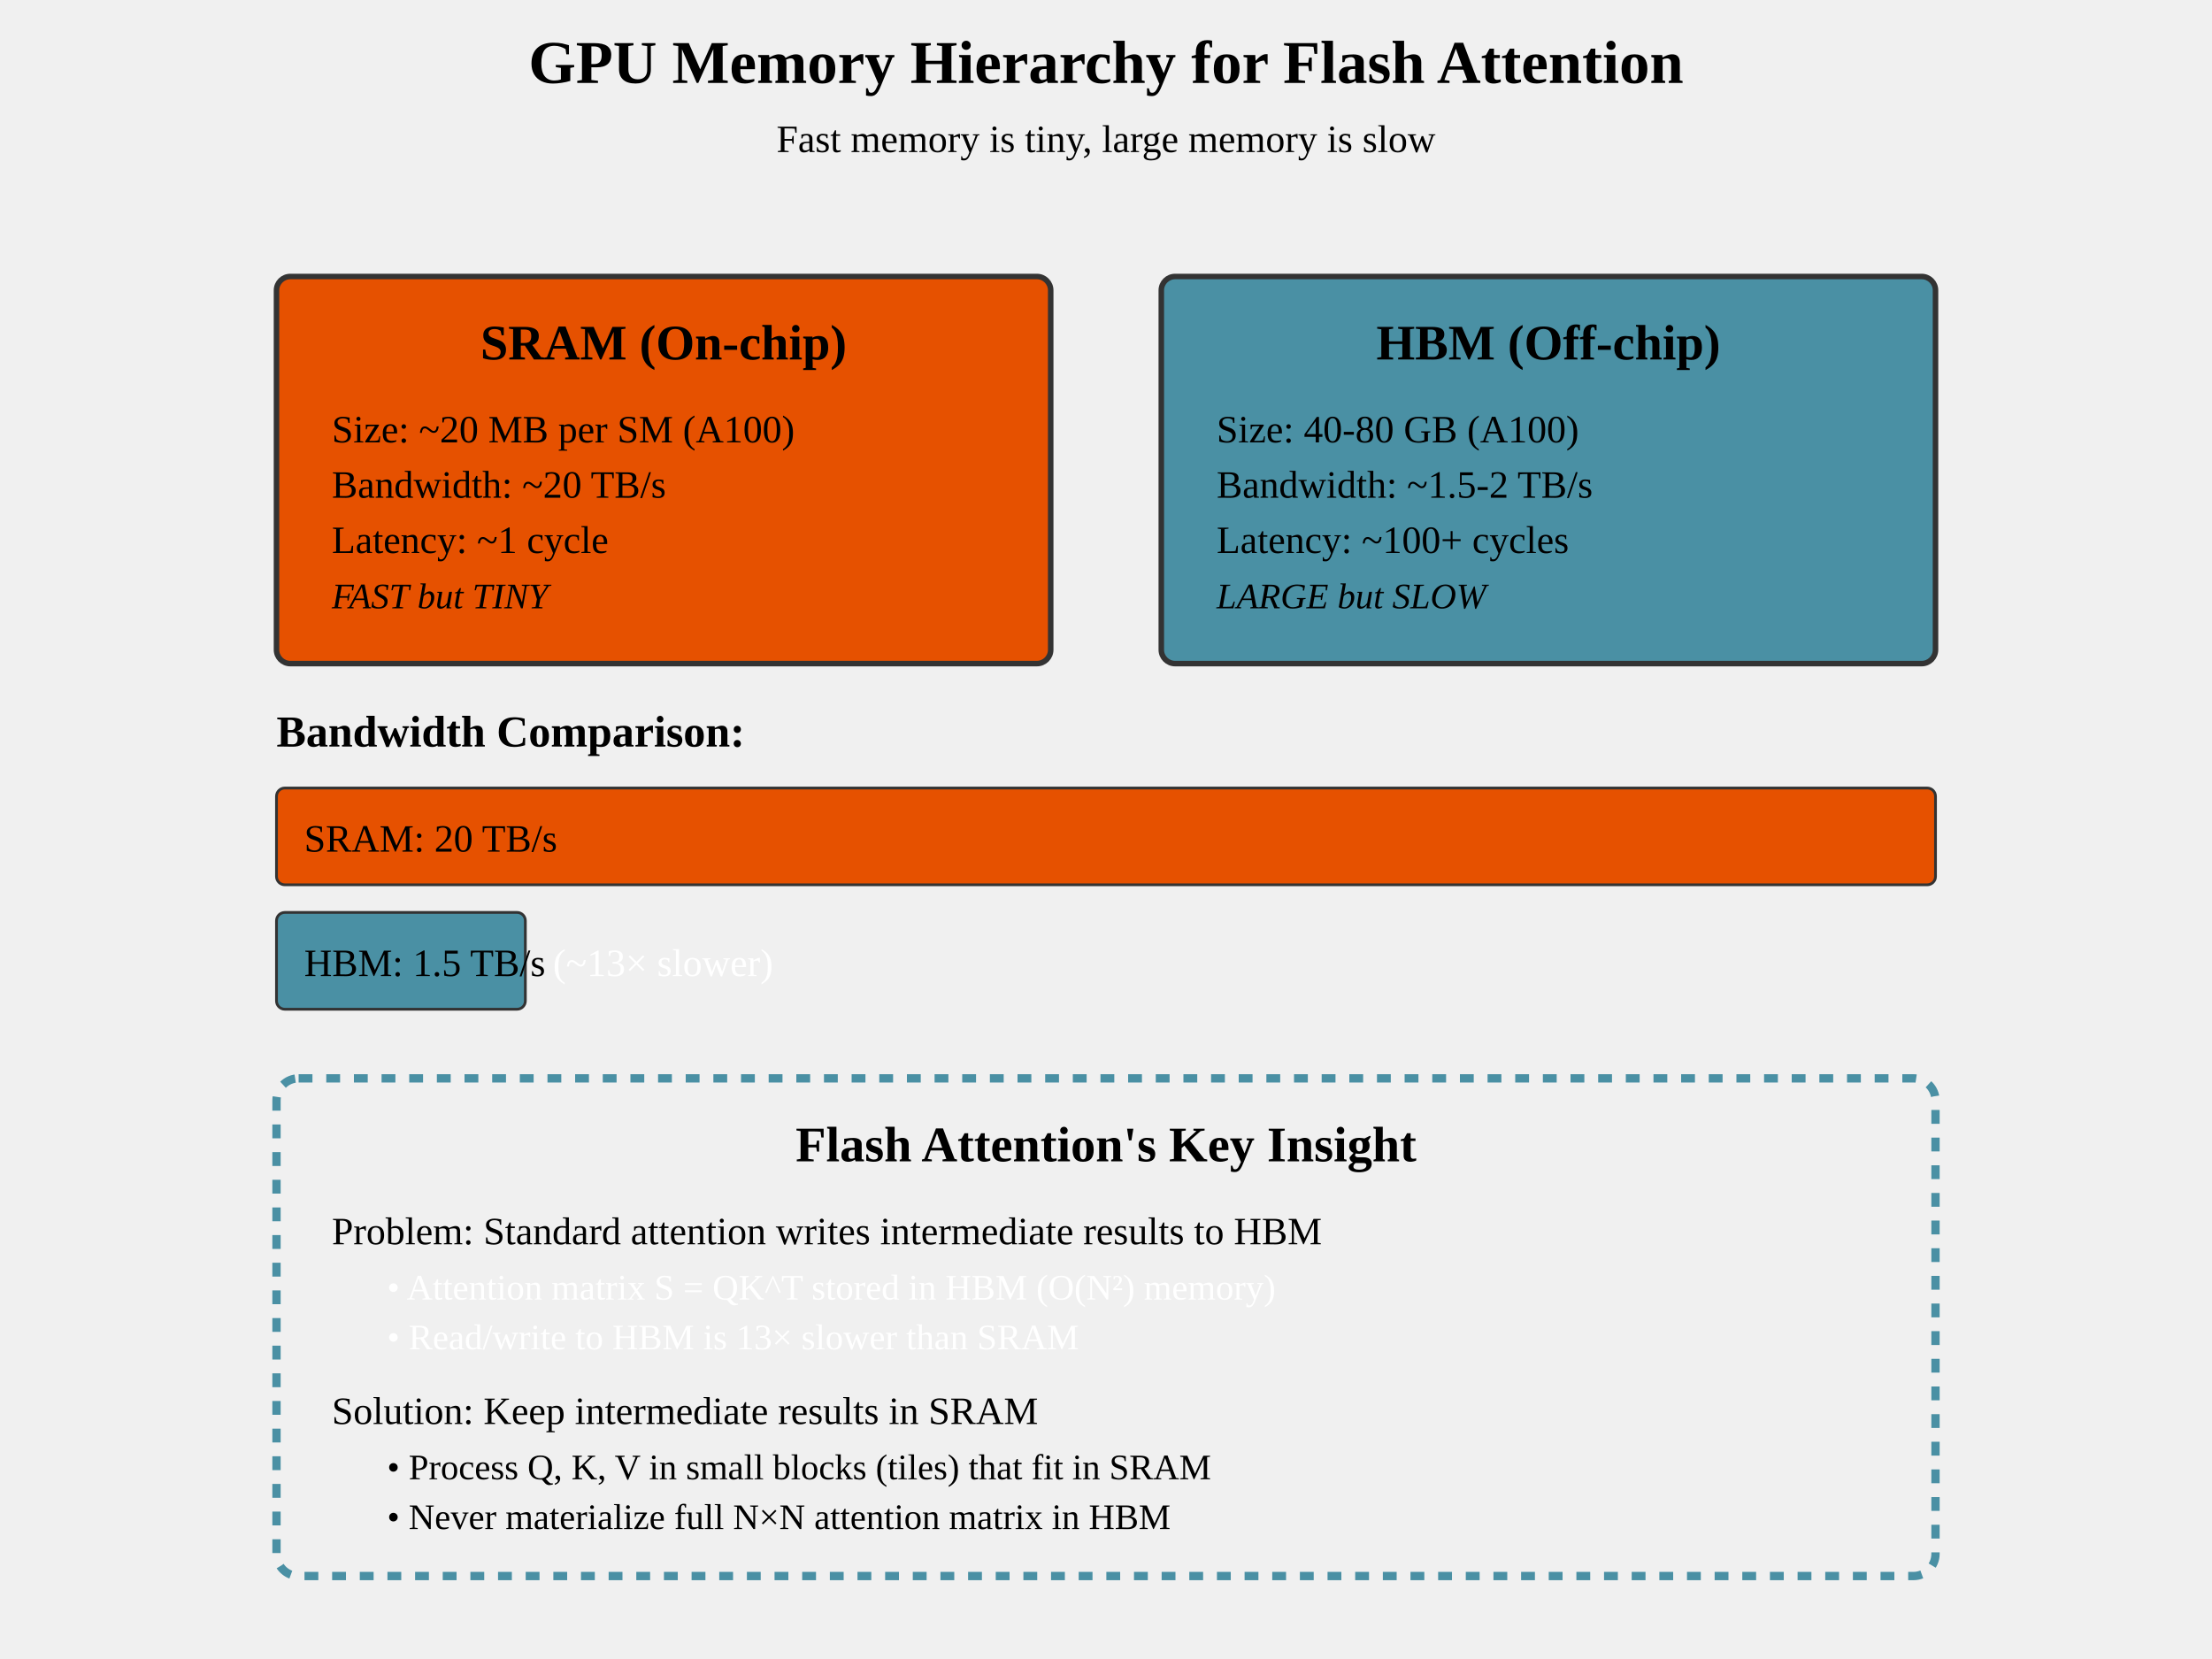
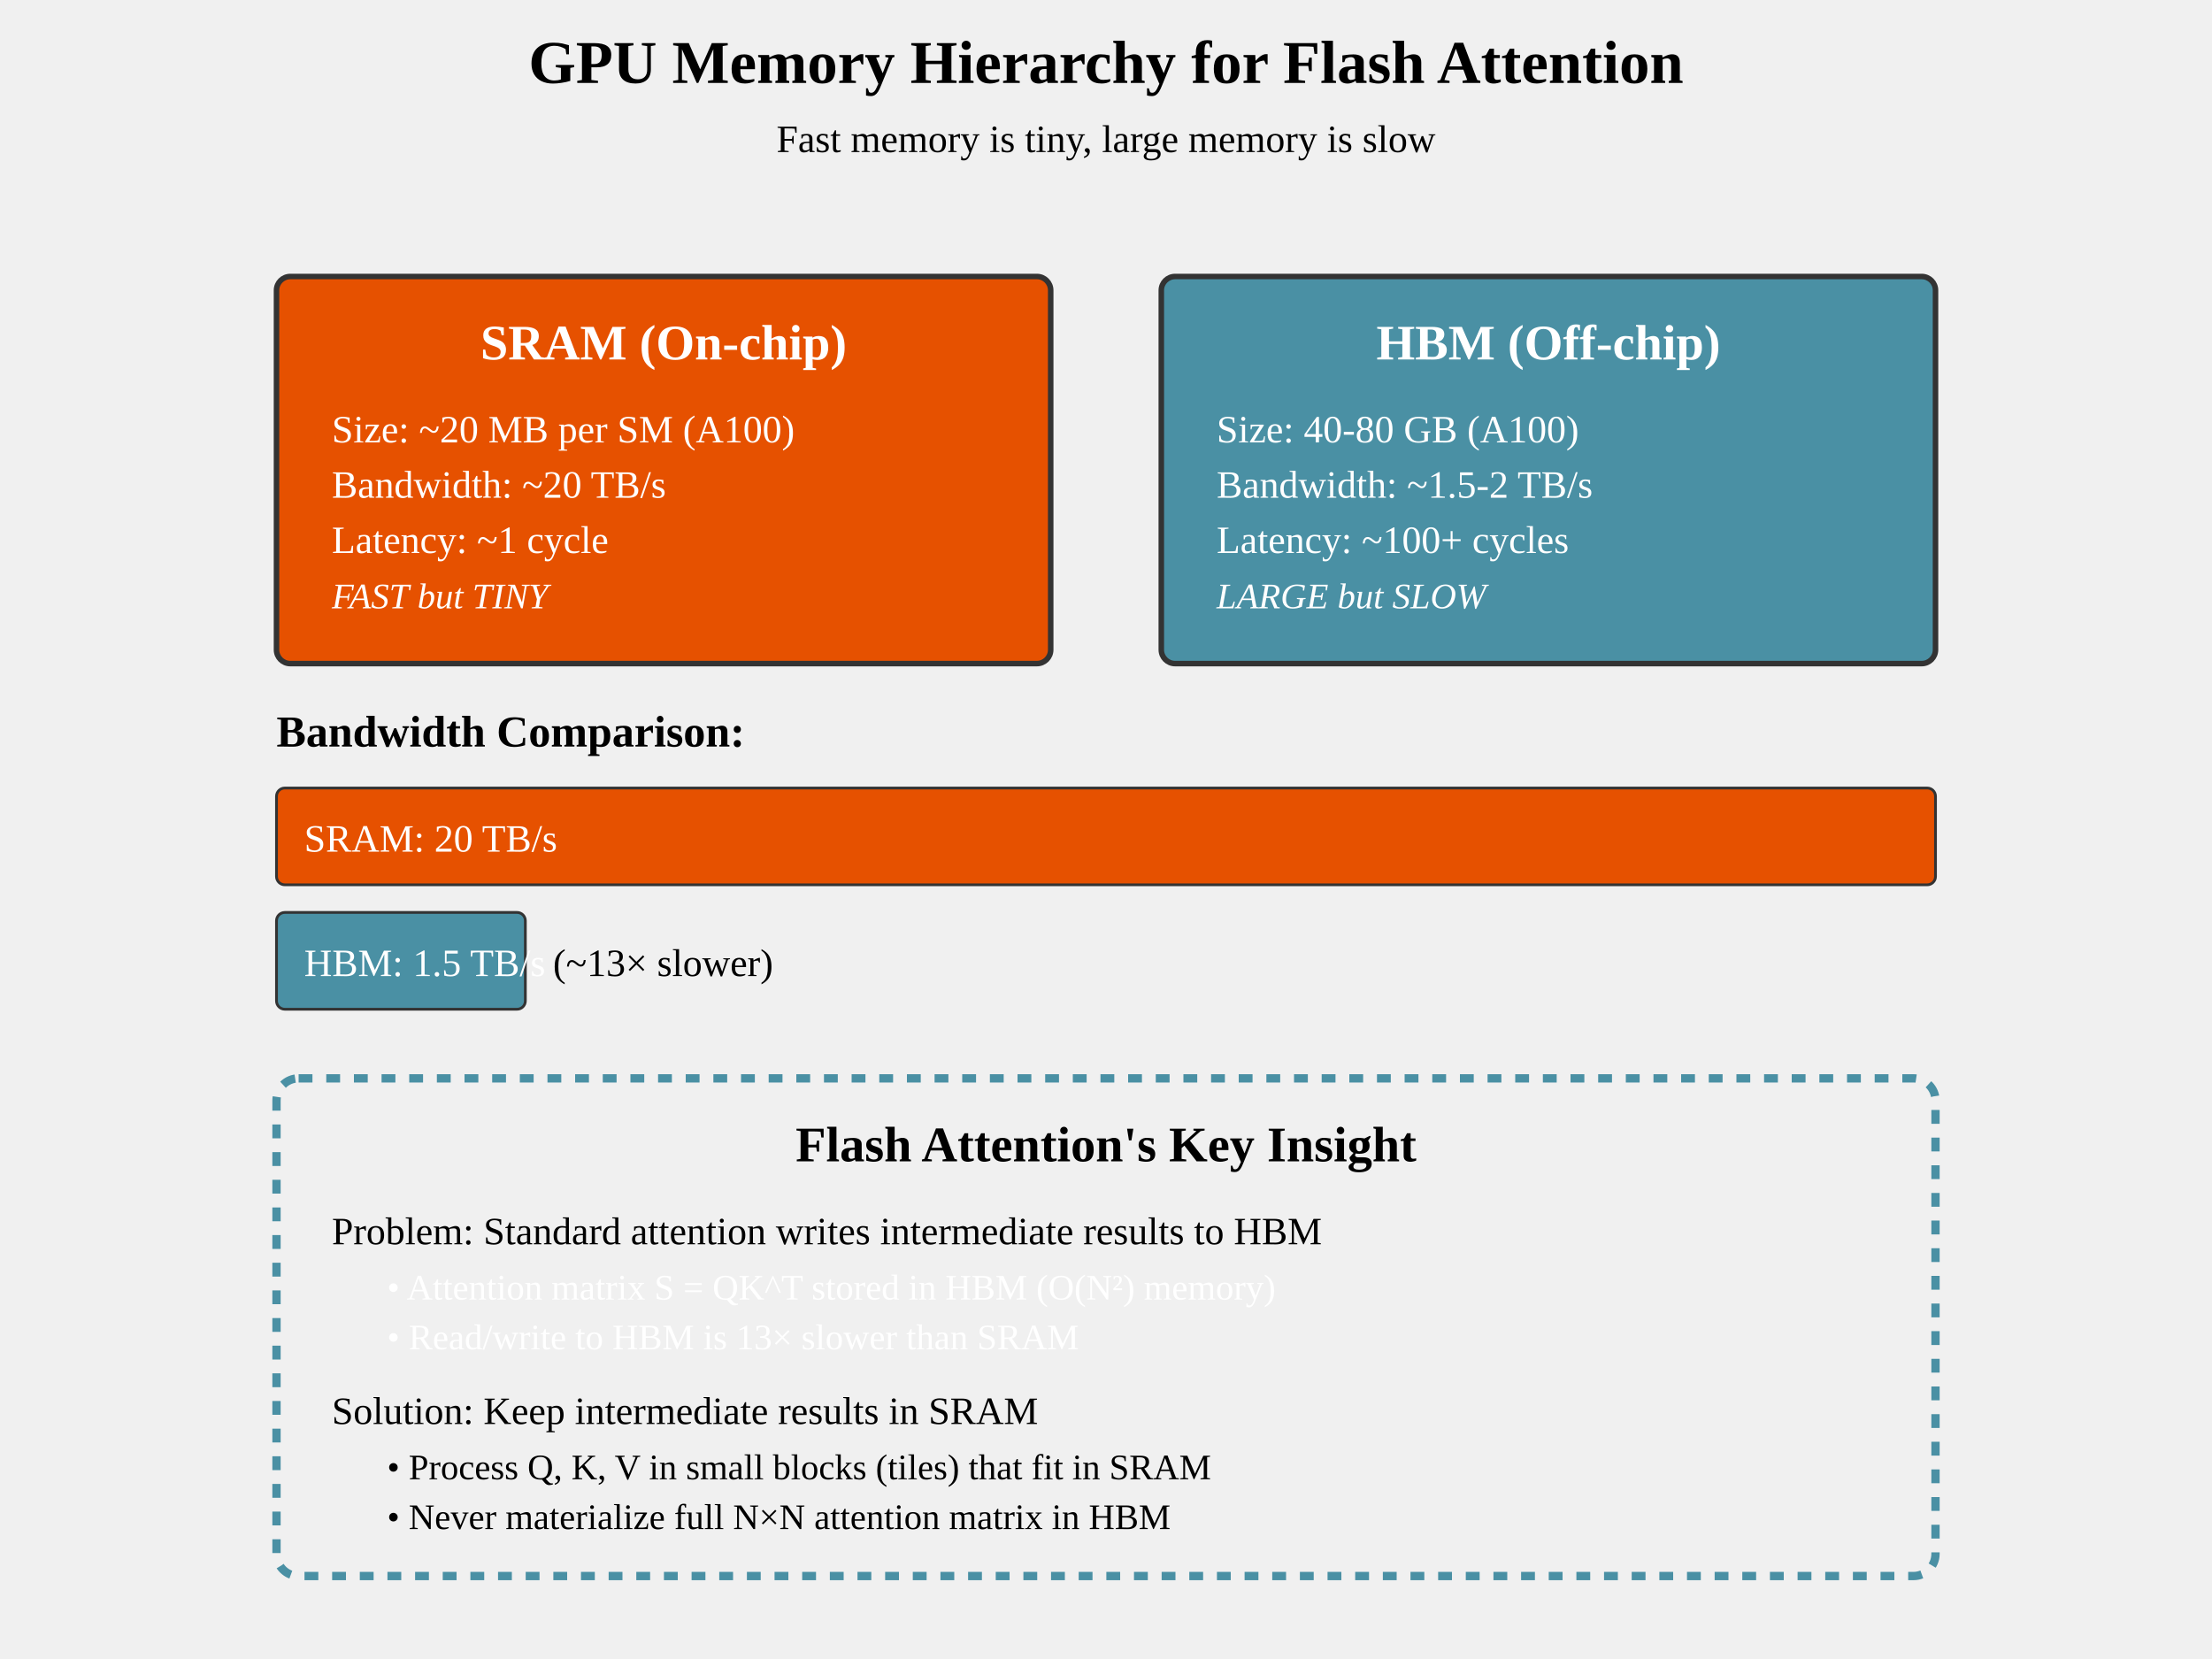
<svg xmlns="http://www.w3.org/2000/svg" viewBox="0 0 800 600">
  <style>
    /* Light mode (default) */
    text { fill: #000000; }
    .axis-text { fill: #000000; }
    .label-text { fill: #666666; }
    line[stroke="#333"] { stroke: #333333; }

    /* Dark mode */
    @media (prefers-color-scheme: dark) {
      text { fill: #ffffff; }
      .axis-text { fill: #ffffff; }
      .label-text { fill: #cccccc; }
      line[stroke="#333"] { stroke: #cccccc; }

      /* Override dark inline text colors */
      text[fill="#000"],
      text[fill="#000000"],
      text[fill="#333"],
      text[fill="#666"] {
        fill: #ffffff;
      }

      /* Keep white text white in dark mode (for colored backgrounds) */
      text[fill="#fff"],
      text[fill="#ffffff"],
      text[fill="white"] {
        fill: #ffffff;
      }

      /* Keep colored text readable in dark mode */
      text[fill="#4A90A4"] { fill: #4fc3f7; }

      /* Darken colored backgrounds for white text contrast */
      rect[fill="#e65100"] { fill: #a66a2a; }
      rect[fill="#4A90A4"] { fill: #2d5f6f; }
    }
  </style>
  <text x="400" y="30" font-size="22" font-weight="bold" fill="#000" text-anchor="middle">
    GPU Memory Hierarchy for Flash Attention
  </text>
  <text x="400" y="55" font-size="14" fill="#666" text-anchor="middle">
    Fast memory is tiny, large memory is slow
  </text>
  <g transform="translate(100, 100)">
    <rect x="0" y="0" width="280" height="140" fill="#e65100" stroke="#333" stroke-width="2" rx="5" />
-     <text x="140" y="30" font-size="18" font-weight="bold" fill="#fff" text-anchor="middle">SRAM (On-chip)</text>
-     <text x="20" y="60" font-size="14" fill="#fff">Size: ~20 MB per SM (A100)</text>
-     <text x="20" y="80" font-size="14" fill="#fff">Bandwidth: ~20 TB/s</text>
-     <text x="20" y="100" font-size="14" fill="#fff">Latency: ~1 cycle</text>
-     <text x="20" y="120" font-size="13" font-style="italic" fill="#fff">FAST but TINY</text>
+     <text x="140" y="30" font-size="18" font-weight="bold" fill="#fff" text-anchor="middle" style="fill: #fff !important">SRAM (On-chip)</text>
+     <text x="20" y="60" font-size="14" fill="#fff" style="fill: #fff !important">Size: ~20 MB per SM (A100)</text>
+     <text x="20" y="80" font-size="14" fill="#fff" style="fill: #fff !important">Bandwidth: ~20 TB/s</text>
+     <text x="20" y="100" font-size="14" fill="#fff" style="fill: #fff !important">Latency: ~1 cycle</text>
+     <text x="20" y="120" font-size="13" font-style="italic" fill="#fff" style="fill: #fff !important">FAST but TINY</text>
  </g>
  <g transform="translate(420, 100)">
    <rect x="0" y="0" width="280" height="140" fill="#4A90A4" stroke="#333" stroke-width="2" rx="5" />
-     <text x="140" y="30" font-size="18" font-weight="bold" fill="#fff" text-anchor="middle">HBM (Off-chip)</text>
-     <text x="20" y="60" font-size="14" fill="#fff">Size: 40-80 GB (A100)</text>
-     <text x="20" y="80" font-size="14" fill="#fff">Bandwidth: ~1.5-2 TB/s</text>
-     <text x="20" y="100" font-size="14" fill="#fff">Latency: ~100+ cycles</text>
-     <text x="20" y="120" font-size="13" font-style="italic" fill="#fff">LARGE but SLOW</text>
+     <text x="140" y="30" font-size="18" font-weight="bold" fill="#fff" text-anchor="middle" style="fill: #fff !important">HBM (Off-chip)</text>
+     <text x="20" y="60" font-size="14" fill="#fff" style="fill: #fff !important">Size: 40-80 GB (A100)</text>
+     <text x="20" y="80" font-size="14" fill="#fff" style="fill: #fff !important">Bandwidth: ~1.5-2 TB/s</text>
+     <text x="20" y="100" font-size="14" fill="#fff" style="fill: #fff !important">Latency: ~100+ cycles</text>
+     <text x="20" y="120" font-size="13" font-style="italic" fill="#fff" style="fill: #fff !important">LARGE but SLOW</text>
  </g>
  <g transform="translate(100, 270)">
    <text x="0" y="0" font-size="16" font-weight="bold" fill="#333">Bandwidth Comparison:</text>
    <rect x="0" y="15" width="600" height="35" fill="#e65100" stroke="#333" stroke-width="1" rx="3" />
-     <text x="10" y="38" font-size="14" fill="#fff">SRAM: 20 TB/s</text>
+     <text x="10" y="38" font-size="14" fill="#fff" style="fill: #fff !important">SRAM: 20 TB/s</text>
    <rect x="0" y="60" width="90" height="35" fill="#4A90A4" stroke="#333" stroke-width="1" rx="3" />
-     <text x="10" y="83" font-size="14" fill="#fff">HBM: 1.5 TB/s</text>
-     <text x="100" y="83" font-size="14" style="fill: #fff !important">(~13× slower)</text>
+     <text x="10" y="83" font-size="14" fill="#fff" style="fill: #fff !important">HBM: 1.5 TB/s</text>
+     <text x="100" y="83" font-size="14" fill="#333">(~13× slower)</text>
  </g>
  <g transform="translate(100, 390)">
    <rect x="0" y="0" width="600" height="180" fill="none" stroke="#4A90A4" stroke-width="3" stroke-dasharray="5,5" rx="8" />
    <text x="300" y="30" font-size="18" font-weight="bold" fill="#333" text-anchor="middle">Flash Attention's Key Insight</text>
    <text x="20" y="60" font-size="14" fill="#333">Problem: Standard attention writes intermediate results to HBM</text>
-     <text x="40" y="80" font-size="13" style="fill: #fff !important">• Attention matrix S = QK^T stored in HBM (O(N²) memory)</text>
-     <text x="40" y="98" font-size="13" style="fill: #fff !important">• Read/write to HBM is 13× slower than SRAM</text>
+     <text x="40" y="80" font-size="13" fill="#fff" style="fill: #fff !important">• Attention matrix S = QK^T stored in HBM (O(N²) memory)</text>
+     <text x="40" y="98" font-size="13" fill="#fff" style="fill: #fff !important">• Read/write to HBM is 13× slower than SRAM</text>
    <text x="20" y="125" font-size="14" fill="#333">Solution: Keep intermediate results in SRAM</text>
    <text x="40" y="145" font-size="13" fill="#666">• Process Q, K, V in small blocks (tiles) that fit in SRAM</text>
    <text x="40" y="163" font-size="13" fill="#666">• Never materialize full N×N attention matrix in HBM</text>
  </g>
</svg>
